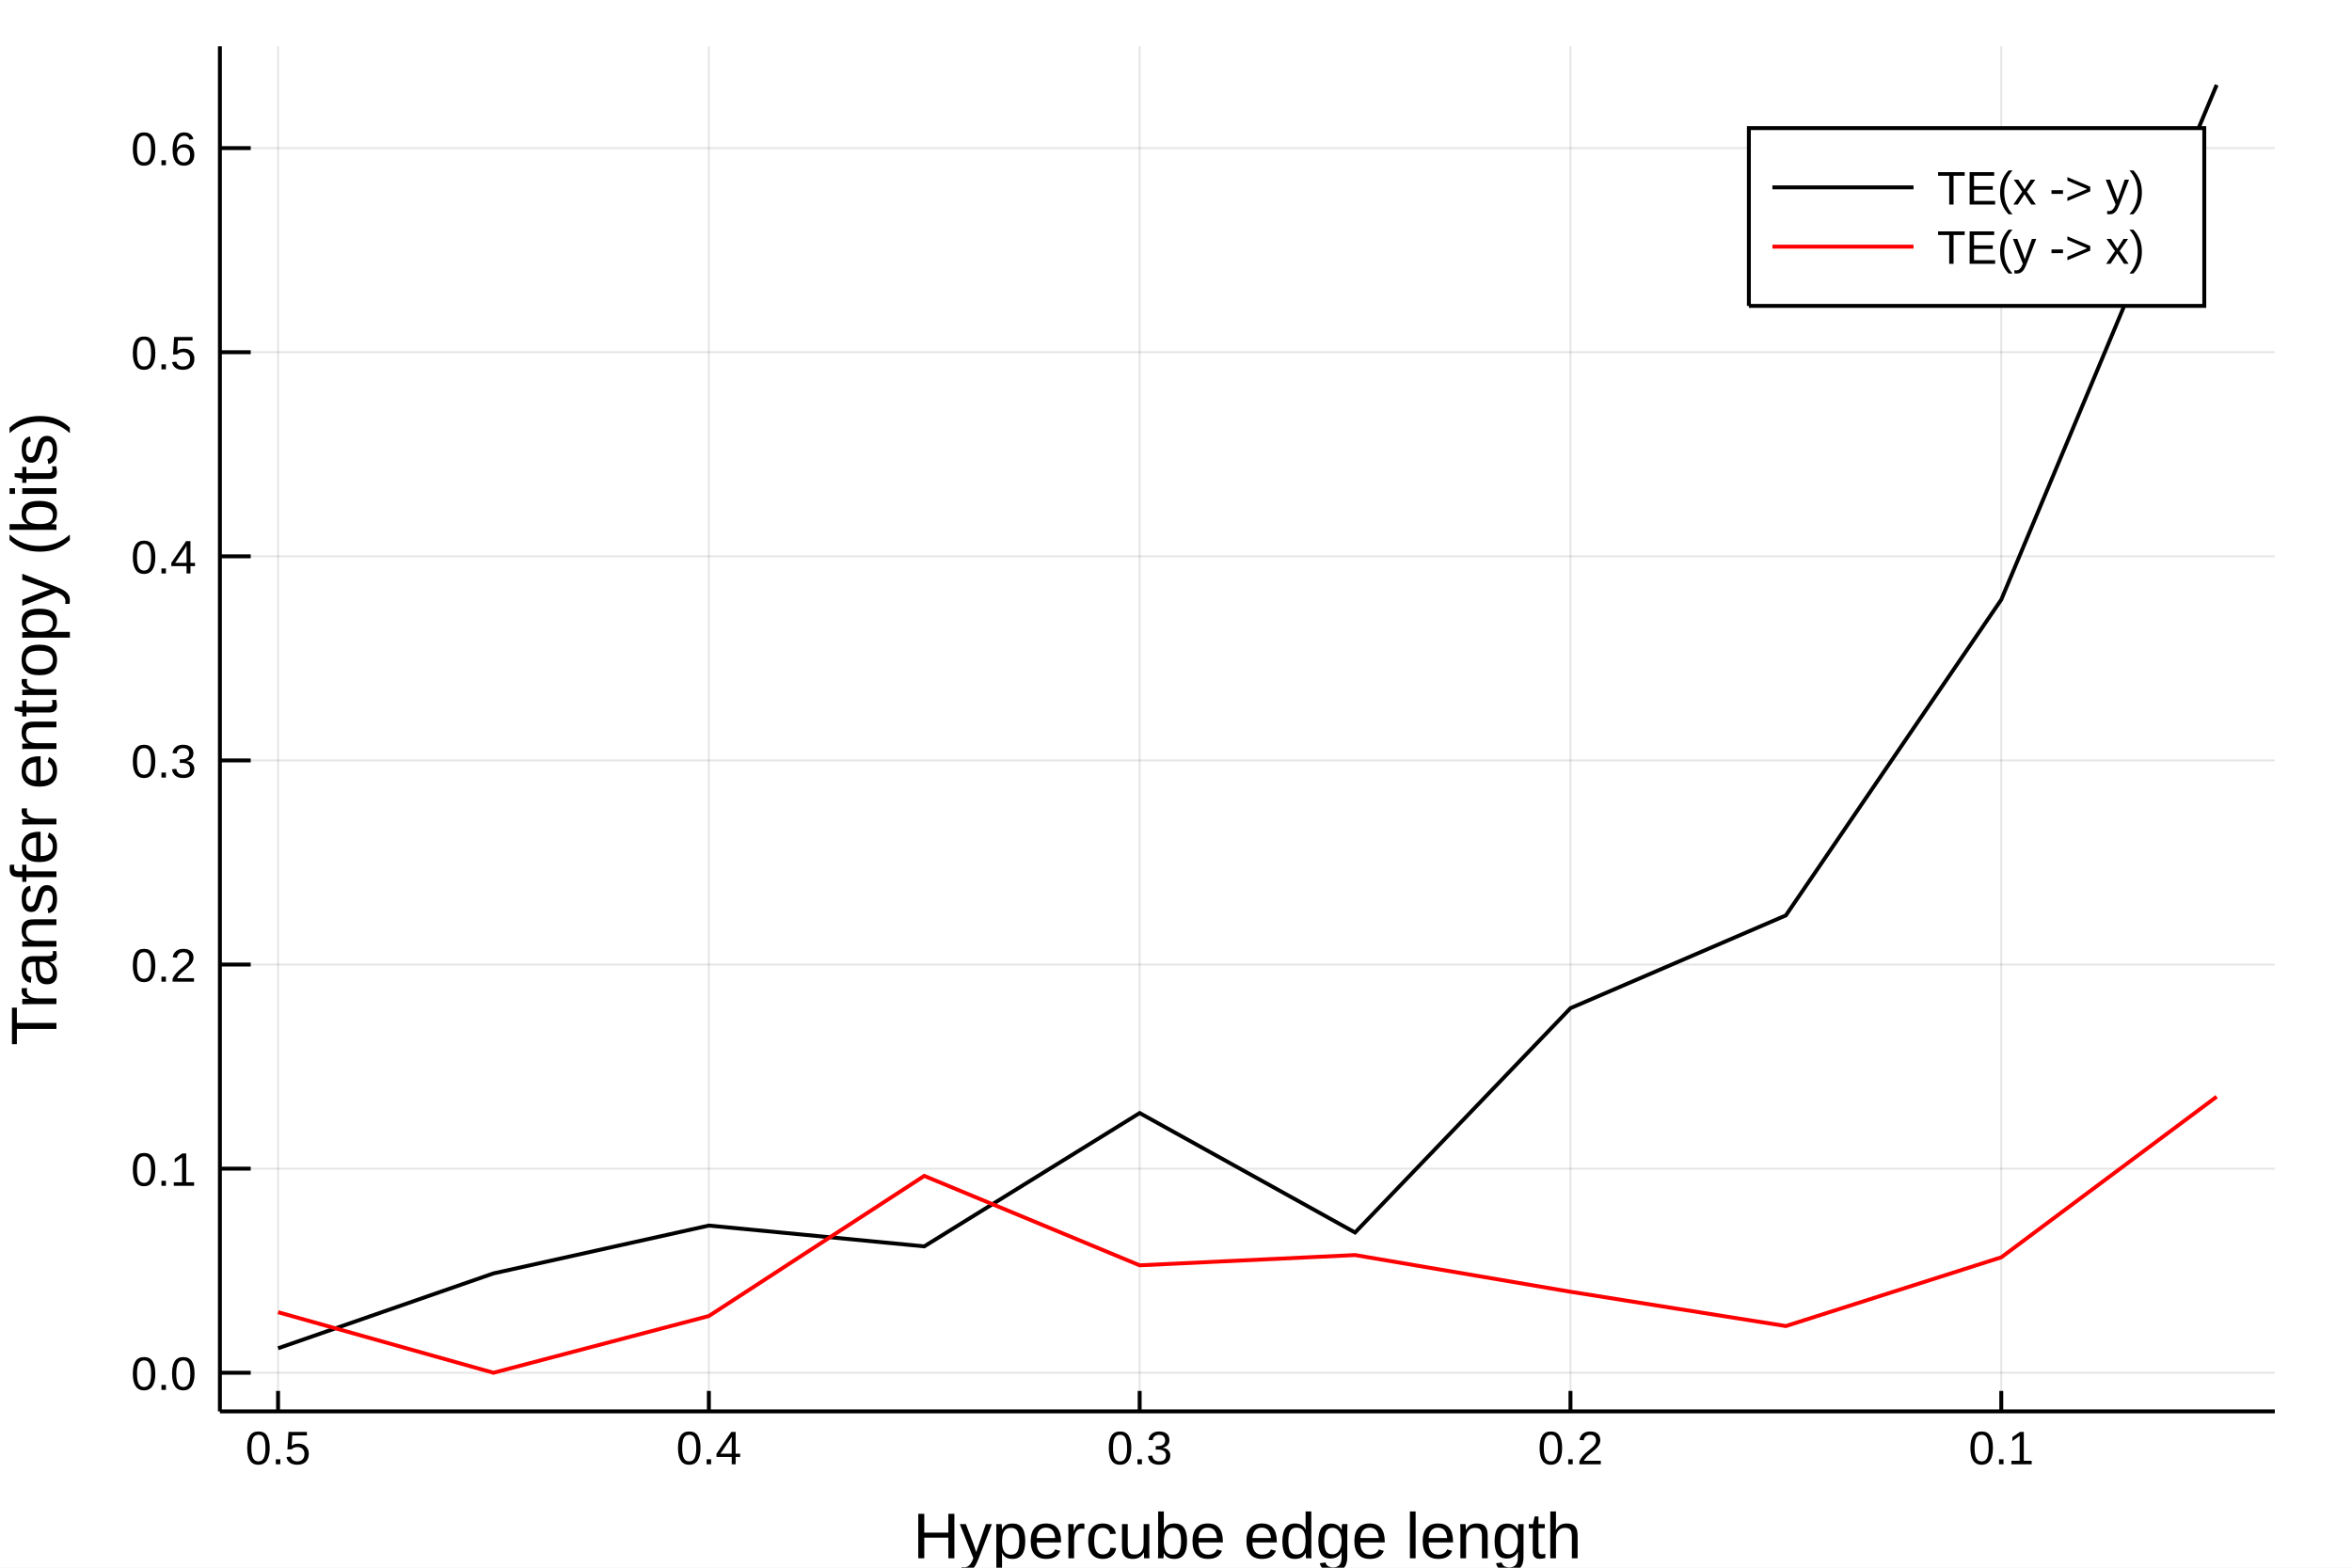
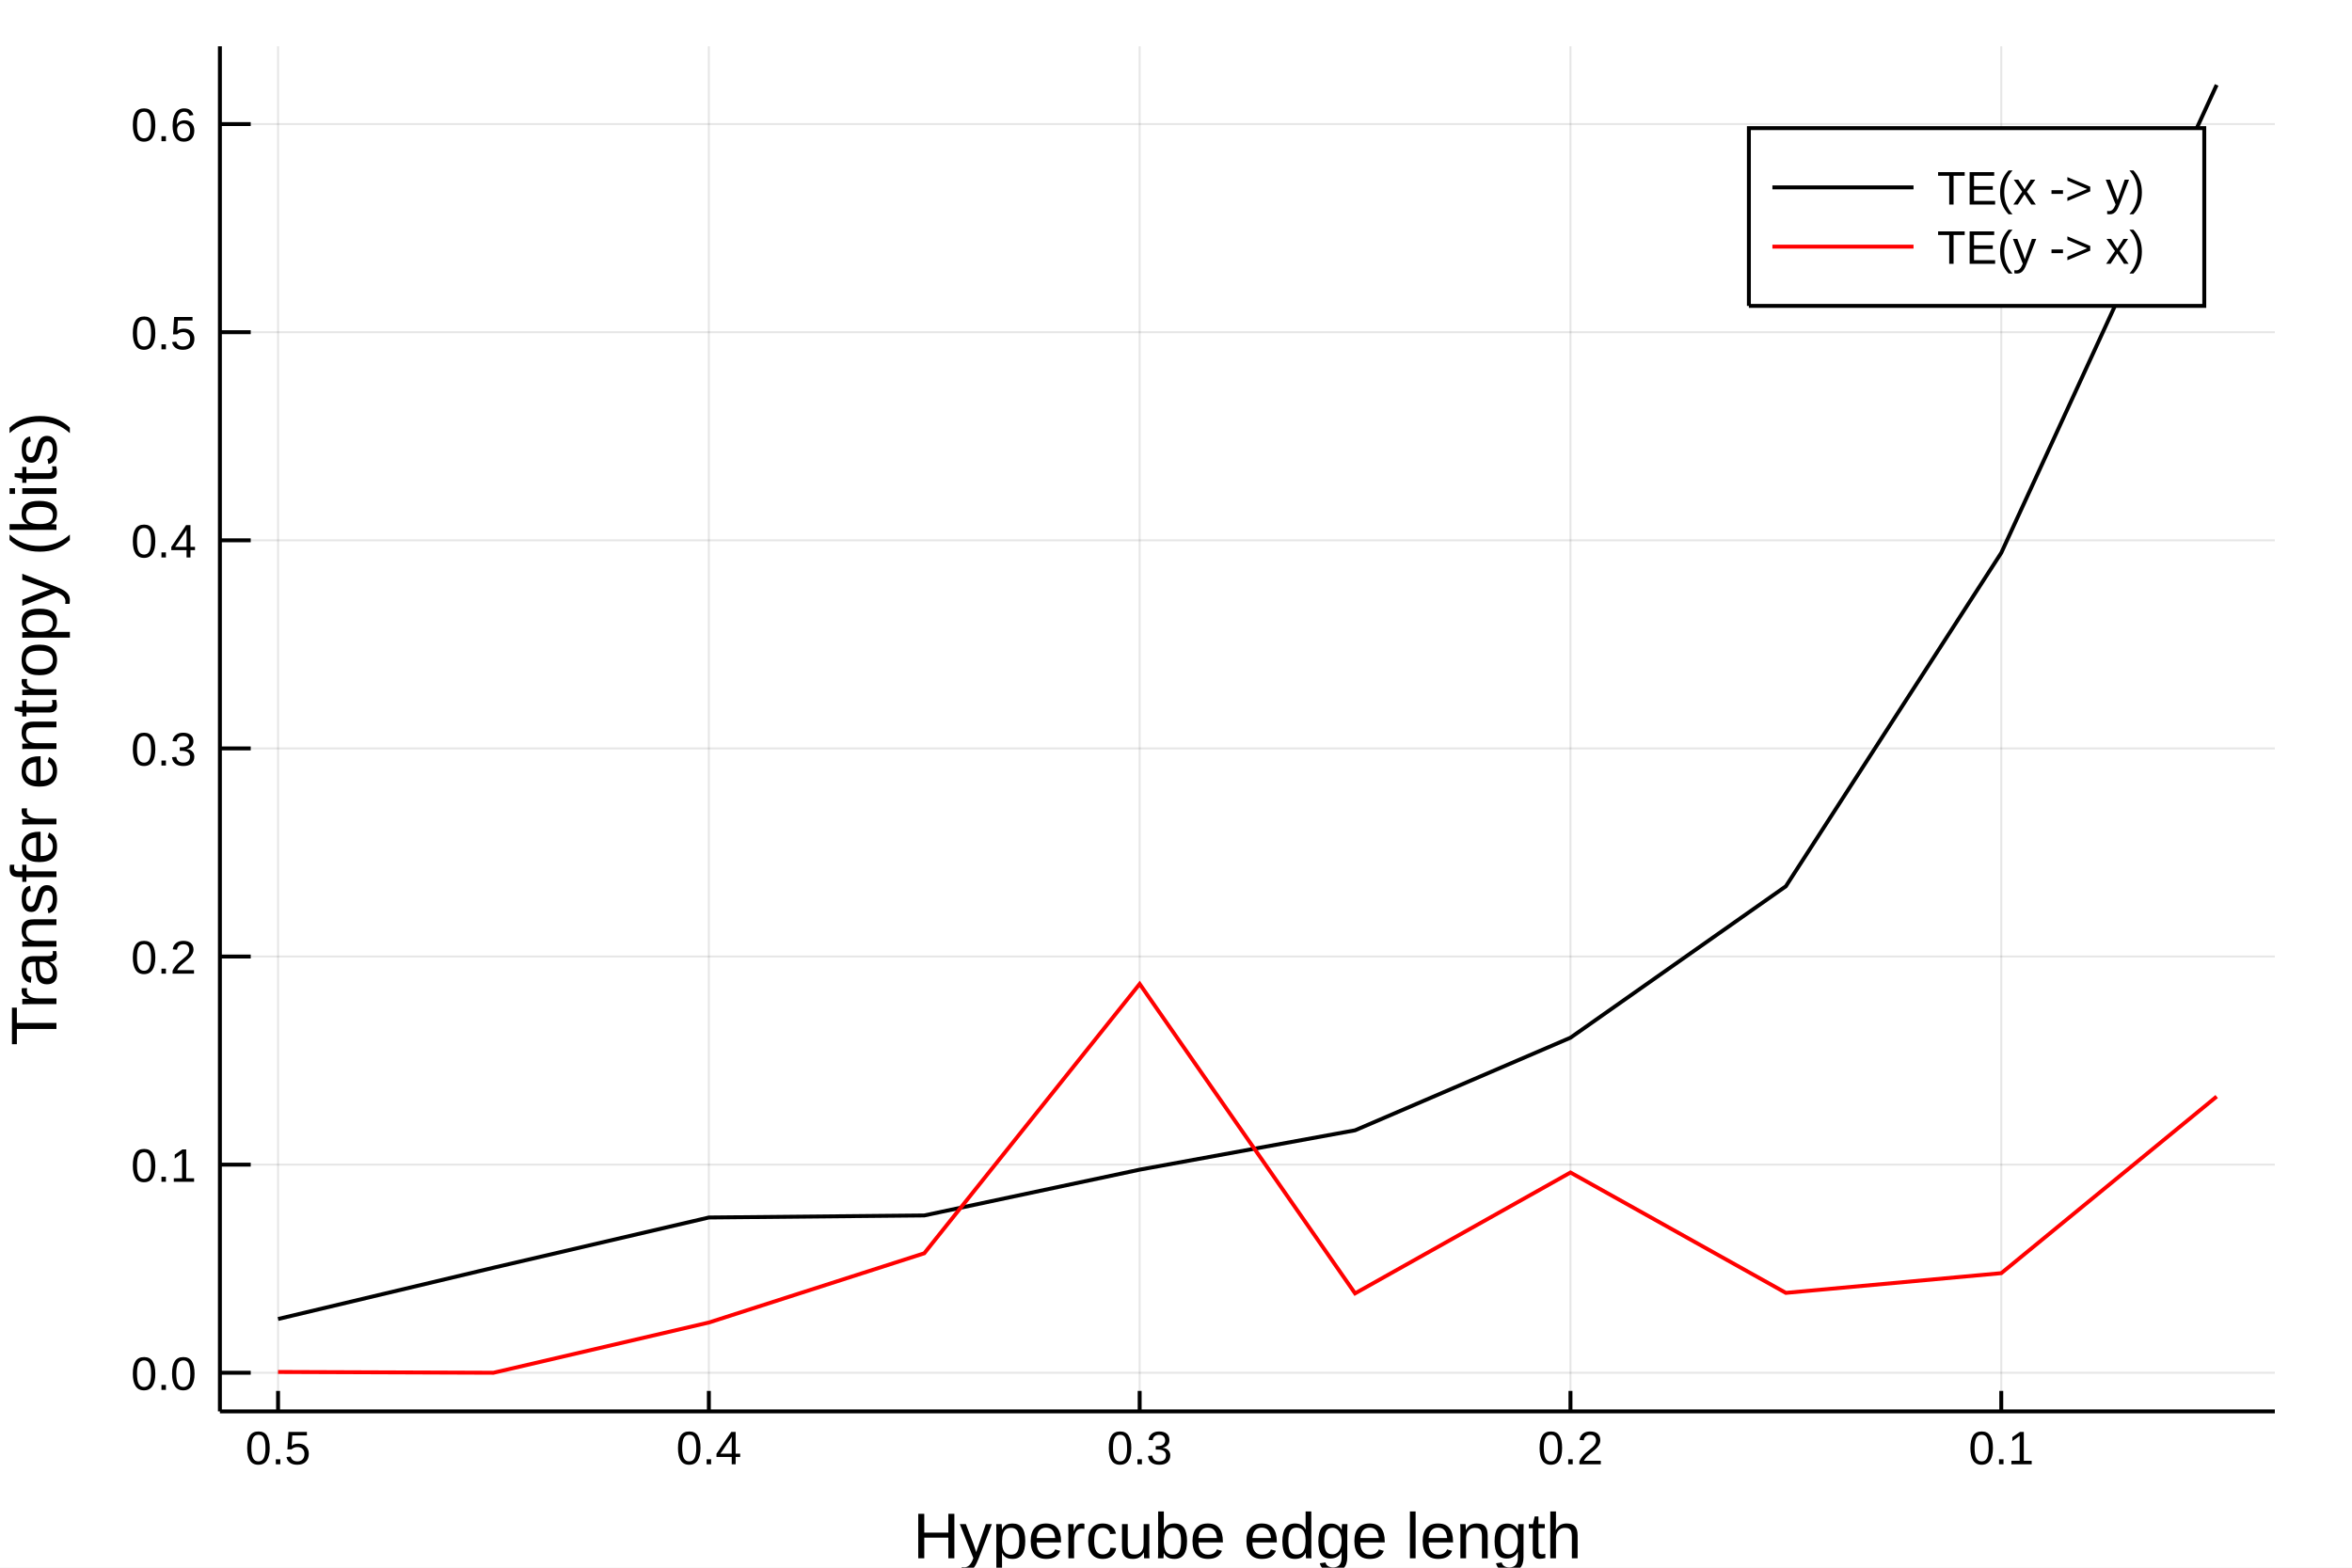
<svg xmlns="http://www.w3.org/2000/svg" width="600" height="400" viewBox="0 0 2400 1600">
  <defs>
-     <clipPath id="clip3600">
+     <clipPath id="clip1000">
      <rect x="0" y="0" width="2400" height="1600" />
    </clipPath>
  </defs>
-   <path clip-path="url(#clip3600)" d=" M0 1600 L2400 1600 L2400 0 L0 0  Z   " fill="#ffffff" fill-rule="evenodd" fill-opacity="1" />
+   <path clip-path="url(#clip1000)" d=" M0 1600 L2400 1600 L2400 0 L0 0  Z   " fill="#ffffff" fill-rule="evenodd" fill-opacity="1" />
  <defs>
-     <clipPath id="clip3601">
+     <clipPath id="clip1001">
      <rect x="480" y="0" width="1681" height="1600" />
    </clipPath>
  </defs>
-   <path clip-path="url(#clip3600)" d=" M224.386 1440.48 L2321.26 1440.48 L2321.26 47.244 L224.386 47.244  Z   " fill="#ffffff" fill-rule="evenodd" fill-opacity="1" />
+   <path clip-path="url(#clip1000)" d=" M224.386 1440.48 L2321.26 1440.48 L2321.26 47.244 L224.386 47.244  Z   " fill="#ffffff" fill-rule="evenodd" fill-opacity="1" />
  <defs>
-     <clipPath id="clip3602">
+     <clipPath id="clip1002">
      <rect x="224" y="47" width="2098" height="1394" />
    </clipPath>
  </defs>
-   <polyline clip-path="url(#clip3602)" style="stroke:#000000; stroke-width:2; stroke-opacity:0.1; fill:none" points="   2042.12,1440.48 2042.12,47.244    " />
-   <polyline clip-path="url(#clip3602)" style="stroke:#000000; stroke-width:2; stroke-opacity:0.1; fill:none" points="   1602.52,1440.48 1602.52,47.244    " />
-   <polyline clip-path="url(#clip3602)" style="stroke:#000000; stroke-width:2; stroke-opacity:0.1; fill:none" points="   1162.92,1440.48 1162.92,47.244    " />
-   <polyline clip-path="url(#clip3602)" style="stroke:#000000; stroke-width:2; stroke-opacity:0.1; fill:none" points="   723.328,1440.48 723.328,47.244    " />
-   <polyline clip-path="url(#clip3602)" style="stroke:#000000; stroke-width:2; stroke-opacity:0.1; fill:none" points="   283.732,1440.48 283.732,47.244    " />
-   <polyline clip-path="url(#clip3602)" style="stroke:#000000; stroke-width:2; stroke-opacity:0.1; fill:none" points="   2321.26,1401.05 224.386,1401.05    " />
-   <polyline clip-path="url(#clip3602)" style="stroke:#000000; stroke-width:2; stroke-opacity:0.1; fill:none" points="   2321.26,1192.73 224.386,1192.73    " />
-   <polyline clip-path="url(#clip3602)" style="stroke:#000000; stroke-width:2; stroke-opacity:0.1; fill:none" points="   2321.26,984.419 224.386,984.419    " />
-   <polyline clip-path="url(#clip3602)" style="stroke:#000000; stroke-width:2; stroke-opacity:0.1; fill:none" points="   2321.26,776.102 224.386,776.102    " />
-   <polyline clip-path="url(#clip3602)" style="stroke:#000000; stroke-width:2; stroke-opacity:0.1; fill:none" points="   2321.26,567.786 224.386,567.786    " />
-   <polyline clip-path="url(#clip3602)" style="stroke:#000000; stroke-width:2; stroke-opacity:0.1; fill:none" points="   2321.26,359.47 224.386,359.47    " />
-   <polyline clip-path="url(#clip3602)" style="stroke:#000000; stroke-width:2; stroke-opacity:0.1; fill:none" points="   2321.26,151.153 224.386,151.153    " />
-   <polyline clip-path="url(#clip3600)" style="stroke:#000000; stroke-width:4; stroke-opacity:1; fill:none" points="   2321.26,1440.48 224.386,1440.48    " />
-   <polyline clip-path="url(#clip3600)" style="stroke:#000000; stroke-width:4; stroke-opacity:1; fill:none" points="   224.386,1440.48 224.386,47.244    " />
-   <polyline clip-path="url(#clip3600)" style="stroke:#000000; stroke-width:4; stroke-opacity:1; fill:none" points="   2042.12,1440.48 2042.12,1419.58    " />
-   <polyline clip-path="url(#clip3600)" style="stroke:#000000; stroke-width:4; stroke-opacity:1; fill:none" points="   1602.52,1440.48 1602.52,1419.58    " />
-   <polyline clip-path="url(#clip3600)" style="stroke:#000000; stroke-width:4; stroke-opacity:1; fill:none" points="   1162.92,1440.48 1162.92,1419.58    " />
-   <polyline clip-path="url(#clip3600)" style="stroke:#000000; stroke-width:4; stroke-opacity:1; fill:none" points="   723.328,1440.48 723.328,1419.58    " />
-   <polyline clip-path="url(#clip3600)" style="stroke:#000000; stroke-width:4; stroke-opacity:1; fill:none" points="   283.732,1440.48 283.732,1419.58    " />
-   <polyline clip-path="url(#clip3600)" style="stroke:#000000; stroke-width:4; stroke-opacity:1; fill:none" points="   224.386,1401.05 255.839,1401.05    " />
-   <polyline clip-path="url(#clip3600)" style="stroke:#000000; stroke-width:4; stroke-opacity:1; fill:none" points="   224.386,1192.73 255.839,1192.73    " />
-   <polyline clip-path="url(#clip3600)" style="stroke:#000000; stroke-width:4; stroke-opacity:1; fill:none" points="   224.386,984.419 255.839,984.419    " />
-   <polyline clip-path="url(#clip3600)" style="stroke:#000000; stroke-width:4; stroke-opacity:1; fill:none" points="   224.386,776.102 255.839,776.102    " />
-   <polyline clip-path="url(#clip3600)" style="stroke:#000000; stroke-width:4; stroke-opacity:1; fill:none" points="   224.386,567.786 255.839,567.786    " />
-   <polyline clip-path="url(#clip3600)" style="stroke:#000000; stroke-width:4; stroke-opacity:1; fill:none" points="   224.386,359.47 255.839,359.47    " />
-   <polyline clip-path="url(#clip3600)" style="stroke:#000000; stroke-width:4; stroke-opacity:1; fill:none" points="   224.386,151.153 255.839,151.153    " />
-   <g clip-path="url(#clip3600)">
+   <polyline clip-path="url(#clip1002)" style="stroke:#000000; stroke-width:2; stroke-opacity:0.1; fill:none" points="   2042.12,1440.48 2042.12,47.244    " />
+   <polyline clip-path="url(#clip1002)" style="stroke:#000000; stroke-width:2; stroke-opacity:0.1; fill:none" points="   1602.52,1440.48 1602.52,47.244    " />
+   <polyline clip-path="url(#clip1002)" style="stroke:#000000; stroke-width:2; stroke-opacity:0.1; fill:none" points="   1162.92,1440.48 1162.92,47.244    " />
+   <polyline clip-path="url(#clip1002)" style="stroke:#000000; stroke-width:2; stroke-opacity:0.1; fill:none" points="   723.328,1440.48 723.328,47.244    " />
+   <polyline clip-path="url(#clip1002)" style="stroke:#000000; stroke-width:2; stroke-opacity:0.1; fill:none" points="   283.732,1440.48 283.732,47.244    " />
+   <polyline clip-path="url(#clip1002)" style="stroke:#000000; stroke-width:2; stroke-opacity:0.1; fill:none" points="   2321.26,1401.05 224.386,1401.05    " />
+   <polyline clip-path="url(#clip1002)" style="stroke:#000000; stroke-width:2; stroke-opacity:0.1; fill:none" points="   2321.26,1188.65 224.386,1188.65    " />
+   <polyline clip-path="url(#clip1002)" style="stroke:#000000; stroke-width:2; stroke-opacity:0.1; fill:none" points="   2321.26,976.246 224.386,976.246    " />
+   <polyline clip-path="url(#clip1002)" style="stroke:#000000; stroke-width:2; stroke-opacity:0.1; fill:none" points="   2321.26,763.843 224.386,763.843    " />
+   <polyline clip-path="url(#clip1002)" style="stroke:#000000; stroke-width:2; stroke-opacity:0.1; fill:none" points="   2321.26,551.441 224.386,551.441    " />
+   <polyline clip-path="url(#clip1002)" style="stroke:#000000; stroke-width:2; stroke-opacity:0.1; fill:none" points="   2321.26,339.038 224.386,339.038    " />
+   <polyline clip-path="url(#clip1002)" style="stroke:#000000; stroke-width:2; stroke-opacity:0.1; fill:none" points="   2321.26,126.635 224.386,126.635    " />
+   <polyline clip-path="url(#clip1000)" style="stroke:#000000; stroke-width:4; stroke-opacity:1; fill:none" points="   2321.26,1440.48 224.386,1440.48    " />
+   <polyline clip-path="url(#clip1000)" style="stroke:#000000; stroke-width:4; stroke-opacity:1; fill:none" points="   224.386,1440.48 224.386,47.244    " />
+   <polyline clip-path="url(#clip1000)" style="stroke:#000000; stroke-width:4; stroke-opacity:1; fill:none" points="   2042.12,1440.48 2042.12,1419.58    " />
+   <polyline clip-path="url(#clip1000)" style="stroke:#000000; stroke-width:4; stroke-opacity:1; fill:none" points="   1602.52,1440.48 1602.52,1419.58    " />
+   <polyline clip-path="url(#clip1000)" style="stroke:#000000; stroke-width:4; stroke-opacity:1; fill:none" points="   1162.92,1440.48 1162.92,1419.58    " />
+   <polyline clip-path="url(#clip1000)" style="stroke:#000000; stroke-width:4; stroke-opacity:1; fill:none" points="   723.328,1440.48 723.328,1419.58    " />
+   <polyline clip-path="url(#clip1000)" style="stroke:#000000; stroke-width:4; stroke-opacity:1; fill:none" points="   283.732,1440.48 283.732,1419.58    " />
+   <polyline clip-path="url(#clip1000)" style="stroke:#000000; stroke-width:4; stroke-opacity:1; fill:none" points="   224.386,1401.05 255.839,1401.05    " />
+   <polyline clip-path="url(#clip1000)" style="stroke:#000000; stroke-width:4; stroke-opacity:1; fill:none" points="   224.386,1188.65 255.839,1188.65    " />
+   <polyline clip-path="url(#clip1000)" style="stroke:#000000; stroke-width:4; stroke-opacity:1; fill:none" points="   224.386,976.246 255.839,976.246    " />
+   <polyline clip-path="url(#clip1000)" style="stroke:#000000; stroke-width:4; stroke-opacity:1; fill:none" points="   224.386,763.843 255.839,763.843    " />
+   <polyline clip-path="url(#clip1000)" style="stroke:#000000; stroke-width:4; stroke-opacity:1; fill:none" points="   224.386,551.441 255.839,551.441    " />
+   <polyline clip-path="url(#clip1000)" style="stroke:#000000; stroke-width:4; stroke-opacity:1; fill:none" points="   224.386,339.038 255.839,339.038    " />
+   <polyline clip-path="url(#clip1000)" style="stroke:#000000; stroke-width:4; stroke-opacity:1; fill:none" points="   224.386,126.635 255.839,126.635    " />
+   <g clip-path="url(#clip1000)">
    <text style="fill:#000000; fill-opacity:1; font-family:Arial,Helvetica Neue,Helvetica,sans-serif; font-size:48px; text-anchor:middle;" transform="rotate(0, 2042.12, 1494.48)" x="2042.12" y="1494.48">0.1</text>
  </g>
-   <g clip-path="url(#clip3600)">
+   <g clip-path="url(#clip1000)">
    <text style="fill:#000000; fill-opacity:1; font-family:Arial,Helvetica Neue,Helvetica,sans-serif; font-size:48px; text-anchor:middle;" transform="rotate(0, 1602.52, 1494.48)" x="1602.52" y="1494.48">0.2</text>
  </g>
-   <g clip-path="url(#clip3600)">
+   <g clip-path="url(#clip1000)">
    <text style="fill:#000000; fill-opacity:1; font-family:Arial,Helvetica Neue,Helvetica,sans-serif; font-size:48px; text-anchor:middle;" transform="rotate(0, 1162.92, 1494.48)" x="1162.92" y="1494.48">0.3</text>
  </g>
-   <g clip-path="url(#clip3600)">
+   <g clip-path="url(#clip1000)">
    <text style="fill:#000000; fill-opacity:1; font-family:Arial,Helvetica Neue,Helvetica,sans-serif; font-size:48px; text-anchor:middle;" transform="rotate(0, 723.328, 1494.48)" x="723.328" y="1494.48">0.4</text>
  </g>
-   <g clip-path="url(#clip3600)">
+   <g clip-path="url(#clip1000)">
    <text style="fill:#000000; fill-opacity:1; font-family:Arial,Helvetica Neue,Helvetica,sans-serif; font-size:48px; text-anchor:middle;" transform="rotate(0, 283.732, 1494.48)" x="283.732" y="1494.48">0.5</text>
  </g>
-   <g clip-path="url(#clip3600)">
+   <g clip-path="url(#clip1000)">
    <text style="fill:#000000; fill-opacity:1; font-family:Arial,Helvetica Neue,Helvetica,sans-serif; font-size:48px; text-anchor:end;" transform="rotate(0, 200.386, 1418.55)" x="200.386" y="1418.55">0.0</text>
  </g>
-   <g clip-path="url(#clip3600)">
-     <text style="fill:#000000; fill-opacity:1; font-family:Arial,Helvetica Neue,Helvetica,sans-serif; font-size:48px; text-anchor:end;" transform="rotate(0, 200.386, 1210.23)" x="200.386" y="1210.23">0.1</text>
+   <g clip-path="url(#clip1000)">
+     <text style="fill:#000000; fill-opacity:1; font-family:Arial,Helvetica Neue,Helvetica,sans-serif; font-size:48px; text-anchor:end;" transform="rotate(0, 200.386, 1206.15)" x="200.386" y="1206.15">0.1</text>
  </g>
-   <g clip-path="url(#clip3600)">
-     <text style="fill:#000000; fill-opacity:1; font-family:Arial,Helvetica Neue,Helvetica,sans-serif; font-size:48px; text-anchor:end;" transform="rotate(0, 200.386, 1001.92)" x="200.386" y="1001.92">0.2</text>
+   <g clip-path="url(#clip1000)">
+     <text style="fill:#000000; fill-opacity:1; font-family:Arial,Helvetica Neue,Helvetica,sans-serif; font-size:48px; text-anchor:end;" transform="rotate(0, 200.386, 993.746)" x="200.386" y="993.746">0.2</text>
  </g>
-   <g clip-path="url(#clip3600)">
-     <text style="fill:#000000; fill-opacity:1; font-family:Arial,Helvetica Neue,Helvetica,sans-serif; font-size:48px; text-anchor:end;" transform="rotate(0, 200.386, 793.602)" x="200.386" y="793.602">0.3</text>
+   <g clip-path="url(#clip1000)">
+     <text style="fill:#000000; fill-opacity:1; font-family:Arial,Helvetica Neue,Helvetica,sans-serif; font-size:48px; text-anchor:end;" transform="rotate(0, 200.386, 781.343)" x="200.386" y="781.343">0.3</text>
  </g>
-   <g clip-path="url(#clip3600)">
-     <text style="fill:#000000; fill-opacity:1; font-family:Arial,Helvetica Neue,Helvetica,sans-serif; font-size:48px; text-anchor:end;" transform="rotate(0, 200.386, 585.286)" x="200.386" y="585.286">0.4</text>
+   <g clip-path="url(#clip1000)">
+     <text style="fill:#000000; fill-opacity:1; font-family:Arial,Helvetica Neue,Helvetica,sans-serif; font-size:48px; text-anchor:end;" transform="rotate(0, 200.386, 568.941)" x="200.386" y="568.941">0.4</text>
  </g>
-   <g clip-path="url(#clip3600)">
-     <text style="fill:#000000; fill-opacity:1; font-family:Arial,Helvetica Neue,Helvetica,sans-serif; font-size:48px; text-anchor:end;" transform="rotate(0, 200.386, 376.97)" x="200.386" y="376.97">0.5</text>
+   <g clip-path="url(#clip1000)">
+     <text style="fill:#000000; fill-opacity:1; font-family:Arial,Helvetica Neue,Helvetica,sans-serif; font-size:48px; text-anchor:end;" transform="rotate(0, 200.386, 356.538)" x="200.386" y="356.538">0.5</text>
  </g>
-   <g clip-path="url(#clip3600)">
-     <text style="fill:#000000; fill-opacity:1; font-family:Arial,Helvetica Neue,Helvetica,sans-serif; font-size:48px; text-anchor:end;" transform="rotate(0, 200.386, 168.653)" x="200.386" y="168.653">0.6</text>
+   <g clip-path="url(#clip1000)">
+     <text style="fill:#000000; fill-opacity:1; font-family:Arial,Helvetica Neue,Helvetica,sans-serif; font-size:48px; text-anchor:end;" transform="rotate(0, 200.386, 144.135)" x="200.386" y="144.135">0.6</text>
  </g>
-   <g clip-path="url(#clip3600)">
+   <g clip-path="url(#clip1000)">
    <text style="fill:#000000; fill-opacity:1; font-family:Arial,Helvetica Neue,Helvetica,sans-serif; font-size:66px; text-anchor:middle;" transform="rotate(0, 1272.82, 1590.4)" x="1272.82" y="1590.4">Hypercube edge length</text>
  </g>
-   <g clip-path="url(#clip3600)">
+   <g clip-path="url(#clip1000)">
    <text style="fill:#000000; fill-opacity:1; font-family:Arial,Helvetica Neue,Helvetica,sans-serif; font-size:66px; text-anchor:middle;" transform="rotate(-90, 57.6, 743.863)" x="57.6" y="743.863">Transfer entropy (bits)</text>
  </g>
-   <polyline clip-path="url(#clip3602)" style="stroke:#000000; stroke-width:4; stroke-opacity:1; fill:none" points="   2261.91,86.675 2042.12,611.998 1822.32,934.265 1602.52,1028.95 1382.72,1257.92 1162.92,1135.99 943.126,1272.05 723.328,1250.83 503.53,1299.65 283.732,1376.07       " />
-   <polyline clip-path="url(#clip3602)" style="stroke:#ff0000; stroke-width:4; stroke-opacity:1; fill:none" points="   2261.91,1119.28 2042.12,1283.23 1822.32,1353.38 1602.52,1318.38 1382.72,1280.94 1162.92,1291.39 943.126,1200.14 723.328,1343.15 503.53,1401.05 283.732,1339.25       " />
-   <path clip-path="url(#clip3600)" d=" M1784.57 312.204 L2249.26 312.204 L2249.26 130.764 L1784.57 130.764  Z   " fill="#ffffff" fill-rule="evenodd" fill-opacity="1" />
-   <polyline clip-path="url(#clip3600)" style="stroke:#000000; stroke-width:4; stroke-opacity:1; fill:none" points="   1784.57,312.204 2249.26,312.204 2249.26,130.764 1784.57,130.764 1784.57,312.204    " />
-   <polyline clip-path="url(#clip3600)" style="stroke:#000000; stroke-width:4; stroke-opacity:1; fill:none" points="   1808.57,191.244 1952.57,191.244    " />
-   <g clip-path="url(#clip3600)">
+   <polyline clip-path="url(#clip1002)" style="stroke:#000000; stroke-width:4; stroke-opacity:1; fill:none" points="   2261.91,86.675 2042.12,564.212 1822.32,904.526 1602.52,1059.09 1382.72,1153.61 1162.92,1193.77 943.126,1240.5 723.328,1242.59 503.53,1293.85 283.732,1346.18       " />
+   <polyline clip-path="url(#clip1002)" style="stroke:#ff0000; stroke-width:4; stroke-opacity:1; fill:none" points="   2261.91,1119.14 2042.12,1299.41 1822.32,1319.52 1602.52,1196.68 1382.72,1320.03 1162.92,1004.22 943.126,1279.12 723.328,1349.78 503.53,1401.05 283.732,1400.25       " />
+   <path clip-path="url(#clip1000)" d=" M1784.57 312.204 L2249.26 312.204 L2249.26 130.764 L1784.57 130.764  Z   " fill="#ffffff" fill-rule="evenodd" fill-opacity="1" />
+   <polyline clip-path="url(#clip1000)" style="stroke:#000000; stroke-width:4; stroke-opacity:1; fill:none" points="   1784.57,312.204 2249.26,312.204 2249.26,130.764 1784.57,130.764 1784.57,312.204    " />
+   <polyline clip-path="url(#clip1000)" style="stroke:#000000; stroke-width:4; stroke-opacity:1; fill:none" points="   1808.57,191.244 1952.57,191.244    " />
+   <g clip-path="url(#clip1000)">
    <text style="fill:#000000; fill-opacity:1; font-family:Arial,Helvetica Neue,Helvetica,sans-serif; font-size:48px; text-anchor:start;" transform="rotate(0, 1976.57, 208.744)" x="1976.57" y="208.744">TE(x -&gt; y)</text>
  </g>
-   <polyline clip-path="url(#clip3600)" style="stroke:#ff0000; stroke-width:4; stroke-opacity:1; fill:none" points="   1808.57,251.724 1952.57,251.724    " />
-   <g clip-path="url(#clip3600)">
+   <polyline clip-path="url(#clip1000)" style="stroke:#ff0000; stroke-width:4; stroke-opacity:1; fill:none" points="   1808.57,251.724 1952.57,251.724    " />
+   <g clip-path="url(#clip1000)">
    <text style="fill:#000000; fill-opacity:1; font-family:Arial,Helvetica Neue,Helvetica,sans-serif; font-size:48px; text-anchor:start;" transform="rotate(0, 1976.57, 269.224)" x="1976.57" y="269.224">TE(y -&gt; x)</text>
  </g>
</svg>
